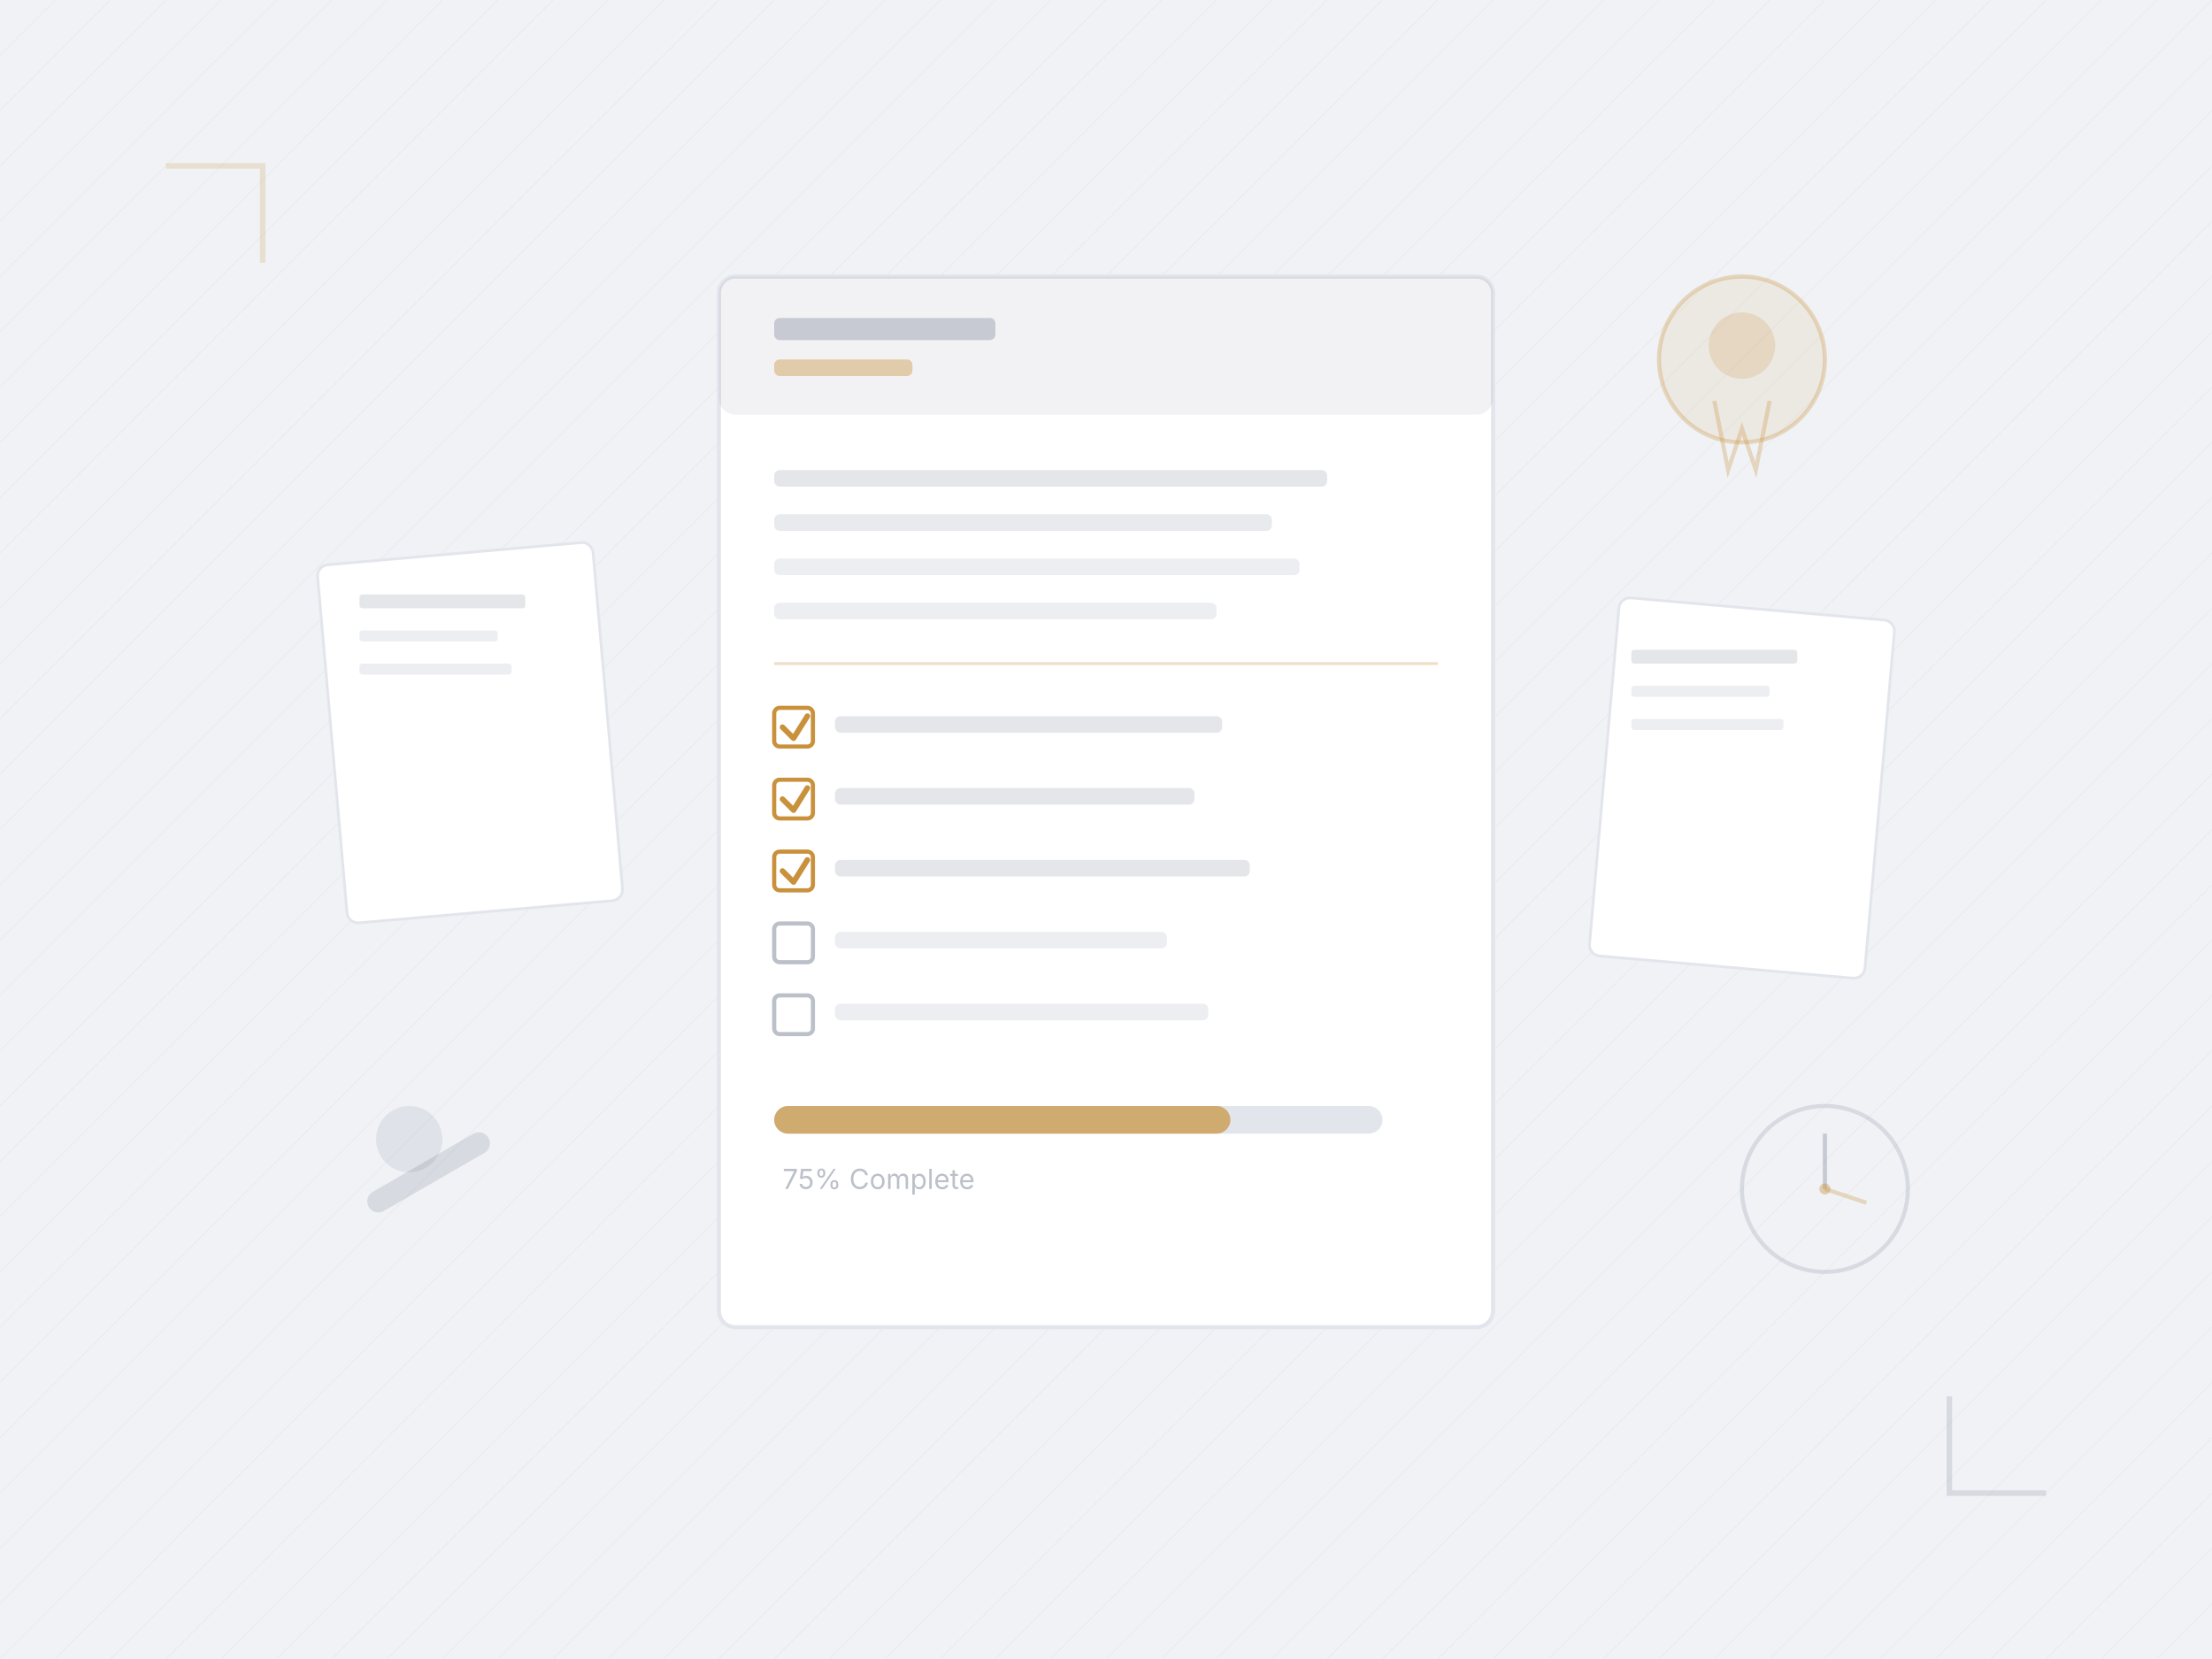
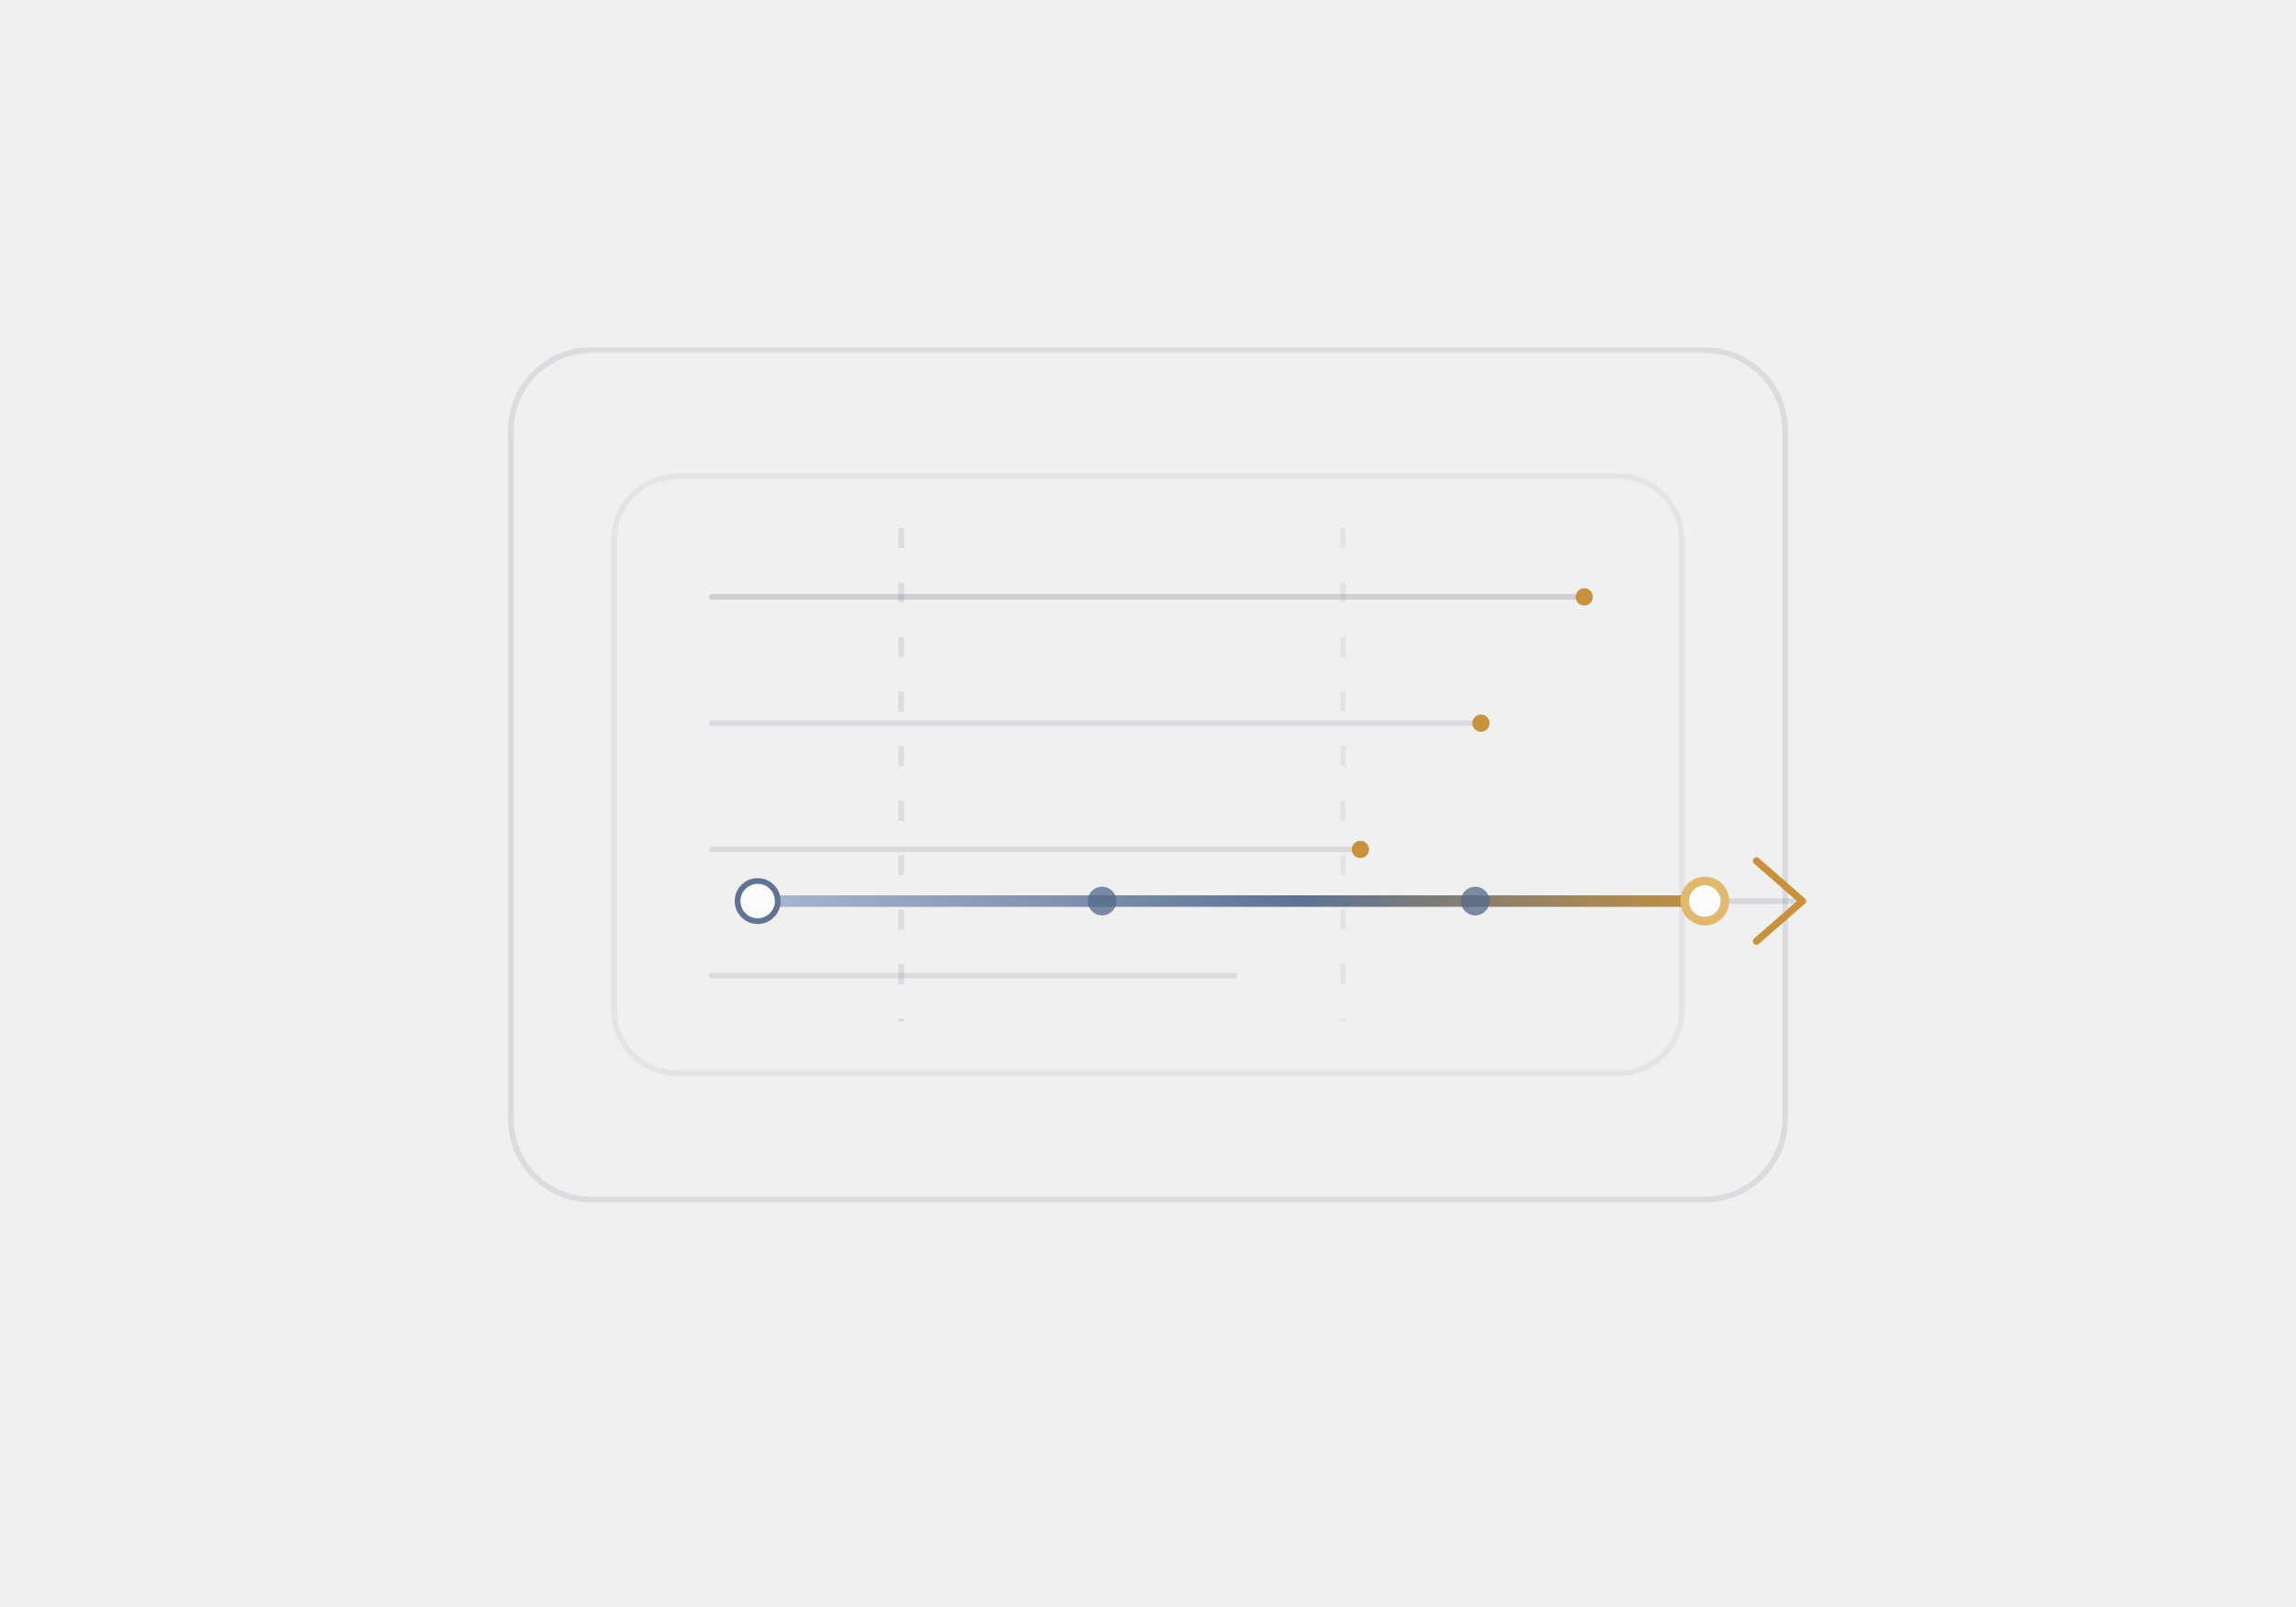
- <svg xmlns="http://www.w3.org/2000/svg" viewBox="0 0 800 600" fill="none">
-   <rect width="800" height="600" fill="#F0F2F5" />
+ <svg xmlns="http://www.w3.org/2000/svg" viewBox="0 0 800 560" width="800" height="560" fill="none">
  <defs>
-     <pattern id="lines" width="20" height="20" patternUnits="userSpaceOnUse">
-       <line x1="0" y1="20" x2="20" y2="0" stroke="#1B2A4A" stroke-width="0.3" opacity="0.04" />
-     </pattern>
+     <linearGradient id="td-gold" x1="264" y1="314" x2="604" y2="314" gradientUnits="userSpaceOnUse">
+       <stop offset="0" stop-color="#A8B7D0" />
+       <stop offset="0.56" stop-color="#5E7393" />
+       <stop offset="1" stop-color="#C9913B" />
+     </linearGradient>
  </defs>
-   <rect width="800" height="600" fill="url(#lines)" />
-   <rect x="260" y="100" width="280" height="380" rx="6" fill="#FFFFFF" stroke="#E2E6EC" stroke-width="1.5">
-   </rect>
-   <rect x="260" y="100" width="280" height="50" rx="6" fill="#1B2A4A" opacity="0.06" />
-   <rect x="280" y="115" width="80" height="8" rx="2" fill="#1B2A4A" opacity="0.2" />
-   <rect x="280" y="130" width="50" height="6" rx="2" fill="#C9913B" opacity="0.4" />
-   <rect x="280" y="170" width="200" height="6" rx="2" fill="#1B2A4A" opacity="0.12" />
-   <rect x="280" y="186" width="180" height="6" rx="2" fill="#1B2A4A" opacity="0.1" />
-   <rect x="280" y="202" width="190" height="6" rx="2" fill="#1B2A4A" opacity="0.08" />
-   <rect x="280" y="218" width="160" height="6" rx="2" fill="#1B2A4A" opacity="0.08" />
-   <line x1="280" y1="240" x2="520" y2="240" stroke="#C9913B" stroke-width="1" opacity="0.3" />
-   <rect x="280" y="256" width="14" height="14" rx="2" fill="none" stroke="#C9913B" stroke-width="1.5" />
-   <path d="M283 263 L287 267 L292 259" stroke="#C9913B" stroke-width="2" stroke-linecap="round" stroke-linejoin="round" />
-   <rect x="302" y="259" width="140" height="6" rx="2" fill="#1B2A4A" opacity="0.12" />
-   <rect x="280" y="282" width="14" height="14" rx="2" fill="none" stroke="#C9913B" stroke-width="1.5" />
-   <path d="M283 289 L287 293 L292 285" stroke="#C9913B" stroke-width="2" stroke-linecap="round" stroke-linejoin="round" />
-   <rect x="302" y="285" width="130" height="6" rx="2" fill="#1B2A4A" opacity="0.12" />
-   <rect x="280" y="308" width="14" height="14" rx="2" fill="none" stroke="#C9913B" stroke-width="1.5" />
-   <path d="M283 315 L287 319 L292 311" stroke="#C9913B" stroke-width="2" stroke-linecap="round" stroke-linejoin="round" />
-   <rect x="302" y="311" width="150" height="6" rx="2" fill="#1B2A4A" opacity="0.12" />
-   <rect x="280" y="334" width="14" height="14" rx="2" fill="none" stroke="#1B2A4A" stroke-width="1.5" opacity="0.3" />
-   <rect x="302" y="337" width="120" height="6" rx="2" fill="#1B2A4A" opacity="0.08" />
-   <rect x="280" y="360" width="14" height="14" rx="2" fill="none" stroke="#1B2A4A" stroke-width="1.5" opacity="0.3" />
-   <rect x="302" y="363" width="135" height="6" rx="2" fill="#1B2A4A" opacity="0.08" />
-   <rect x="280" y="400" width="220" height="10" rx="5" fill="#E2E6EC" />
-   <rect x="280" y="400" width="165" height="10" rx="5" fill="#C9913B" opacity="0.7" />
-   <text x="283" y="430" font-family="Inter, sans-serif" font-size="10" fill="#1B2A4A" opacity="0.3">75% Complete</text>
-   <rect x="120" y="200" width="100" height="130" rx="4" fill="#FFFFFF" stroke="#E2E6EC" stroke-width="1" transform="rotate(-5 170 265)" />
-   <rect x="130" y="215" width="60" height="5" rx="1" fill="#1B2A4A" opacity="0.12" />
-   <rect x="130" y="228" width="50" height="4" rx="1" fill="#1B2A4A" opacity="0.08" />
-   <rect x="130" y="240" width="55" height="4" rx="1" fill="#1B2A4A" opacity="0.08" />
-   <rect x="580" y="220" width="100" height="130" rx="4" fill="#FFFFFF" stroke="#E2E6EC" stroke-width="1" transform="rotate(5 630 285)" />
-   <rect x="590" y="235" width="60" height="5" rx="1" fill="#1B2A4A" opacity="0.12" />
-   <rect x="590" y="248" width="50" height="4" rx="1" fill="#1B2A4A" opacity="0.08" />
-   <rect x="590" y="260" width="55" height="4" rx="1" fill="#1B2A4A" opacity="0.08" />
-   <circle cx="630" cy="130" r="30" fill="#C9913B" fill-opacity="0.1" stroke="#C9913B" stroke-width="1.5" stroke-opacity="0.3" />
-   <circle cx="630" cy="125" r="12" fill="#C9913B" opacity="0.2" />
-   <path d="M620 145 L625 170 L630 155 L635 170 L640 145" stroke="#C9913B" stroke-width="1.5" fill="none" opacity="0.3" />
-   <rect x="130" y="420" width="50" height="8" rx="4" fill="#1B2A4A" opacity="0.12" transform="rotate(-30 155 424)" />
-   <circle cx="148" cy="412" r="12" fill="#1B2A4A" opacity="0.08" />
-   <circle cx="660" cy="430" r="30" fill="none" stroke="#1B2A4A" stroke-width="1.5" opacity="0.12" />
-   <line x1="660" y1="430" x2="660" y2="410" stroke="#1B2A4A" stroke-width="1.5" opacity="0.2" />
-   <line x1="660" y1="430" x2="675" y2="435" stroke="#C9913B" stroke-width="1.5" opacity="0.3" />
-   <circle cx="660" cy="430" r="2" fill="#C9913B" opacity="0.4" />
-   <path d="M60 60 L95 60 L95 95" stroke="#C9913B" stroke-width="2" opacity="0.2" fill="none" />
-   <path d="M740 540 L705 540 L705 505" stroke="#1B2A4A" stroke-width="2" opacity="0.12" fill="none" />
+   <rect x="178" y="122" width="444" height="296" rx="28" stroke="#1B2A4A" stroke-opacity="0.1" stroke-width="2" />
+   <rect x="214" y="166" width="372" height="208" rx="22" stroke="#1B2A4A" stroke-opacity="0.06" stroke-width="2" />
+   <path d="M248 208H552" stroke="#1B2A4A" stroke-opacity="0.16" stroke-width="2" stroke-linecap="round" />
+   <path d="M248 252H516" stroke="#1B2A4A" stroke-opacity="0.1" stroke-width="2" stroke-linecap="round" />
+   <path d="M248 296H474" stroke="#1B2A4A" stroke-opacity="0.1" stroke-width="2" stroke-linecap="round" />
+   <path d="M248 340H430" stroke="#1B2A4A" stroke-opacity="0.1" stroke-width="2" stroke-linecap="round" />
+   <path d="M264 314H594" stroke="url(#td-gold)" stroke-width="4" stroke-linecap="round" />
+   <path d="M594 314L628 314" stroke="#1B2A4A" stroke-opacity="0.12" stroke-width="2" stroke-linecap="round" />
+   <path d="M628 314L612 300" stroke="#C9913B" stroke-width="2.5" stroke-linecap="round" />
+   <path d="M628 314L612 328" stroke="#C9913B" stroke-width="2.5" stroke-linecap="round" />
+   <path d="M314 184V356" stroke="#1B2A4A" stroke-opacity="0.1" stroke-width="2" stroke-dasharray="7 12" />
+   <path d="M468 184V356" stroke="#1B2A4A" stroke-opacity="0.06" stroke-width="2" stroke-dasharray="7 12" />
+   <circle cx="264" cy="314" r="7" fill="#FBFCFD" stroke="#5F7394" stroke-width="2" />
+   <circle cx="384" cy="314" r="5" fill="#556A8A" fill-opacity="0.76" />
+   <circle cx="514" cy="314" r="5" fill="#556A8A" fill-opacity="0.76" />
+   <circle cx="594" cy="314" r="7" fill="#FBFCFD" stroke="#E2B86D" stroke-width="3" />
+   <circle cx="552" cy="208" r="3" fill="#C9913B" />
+   <circle cx="516" cy="252" r="3" fill="#C9913B" />
+   <circle cx="474" cy="296" r="3" fill="#C9913B" />
</svg>
